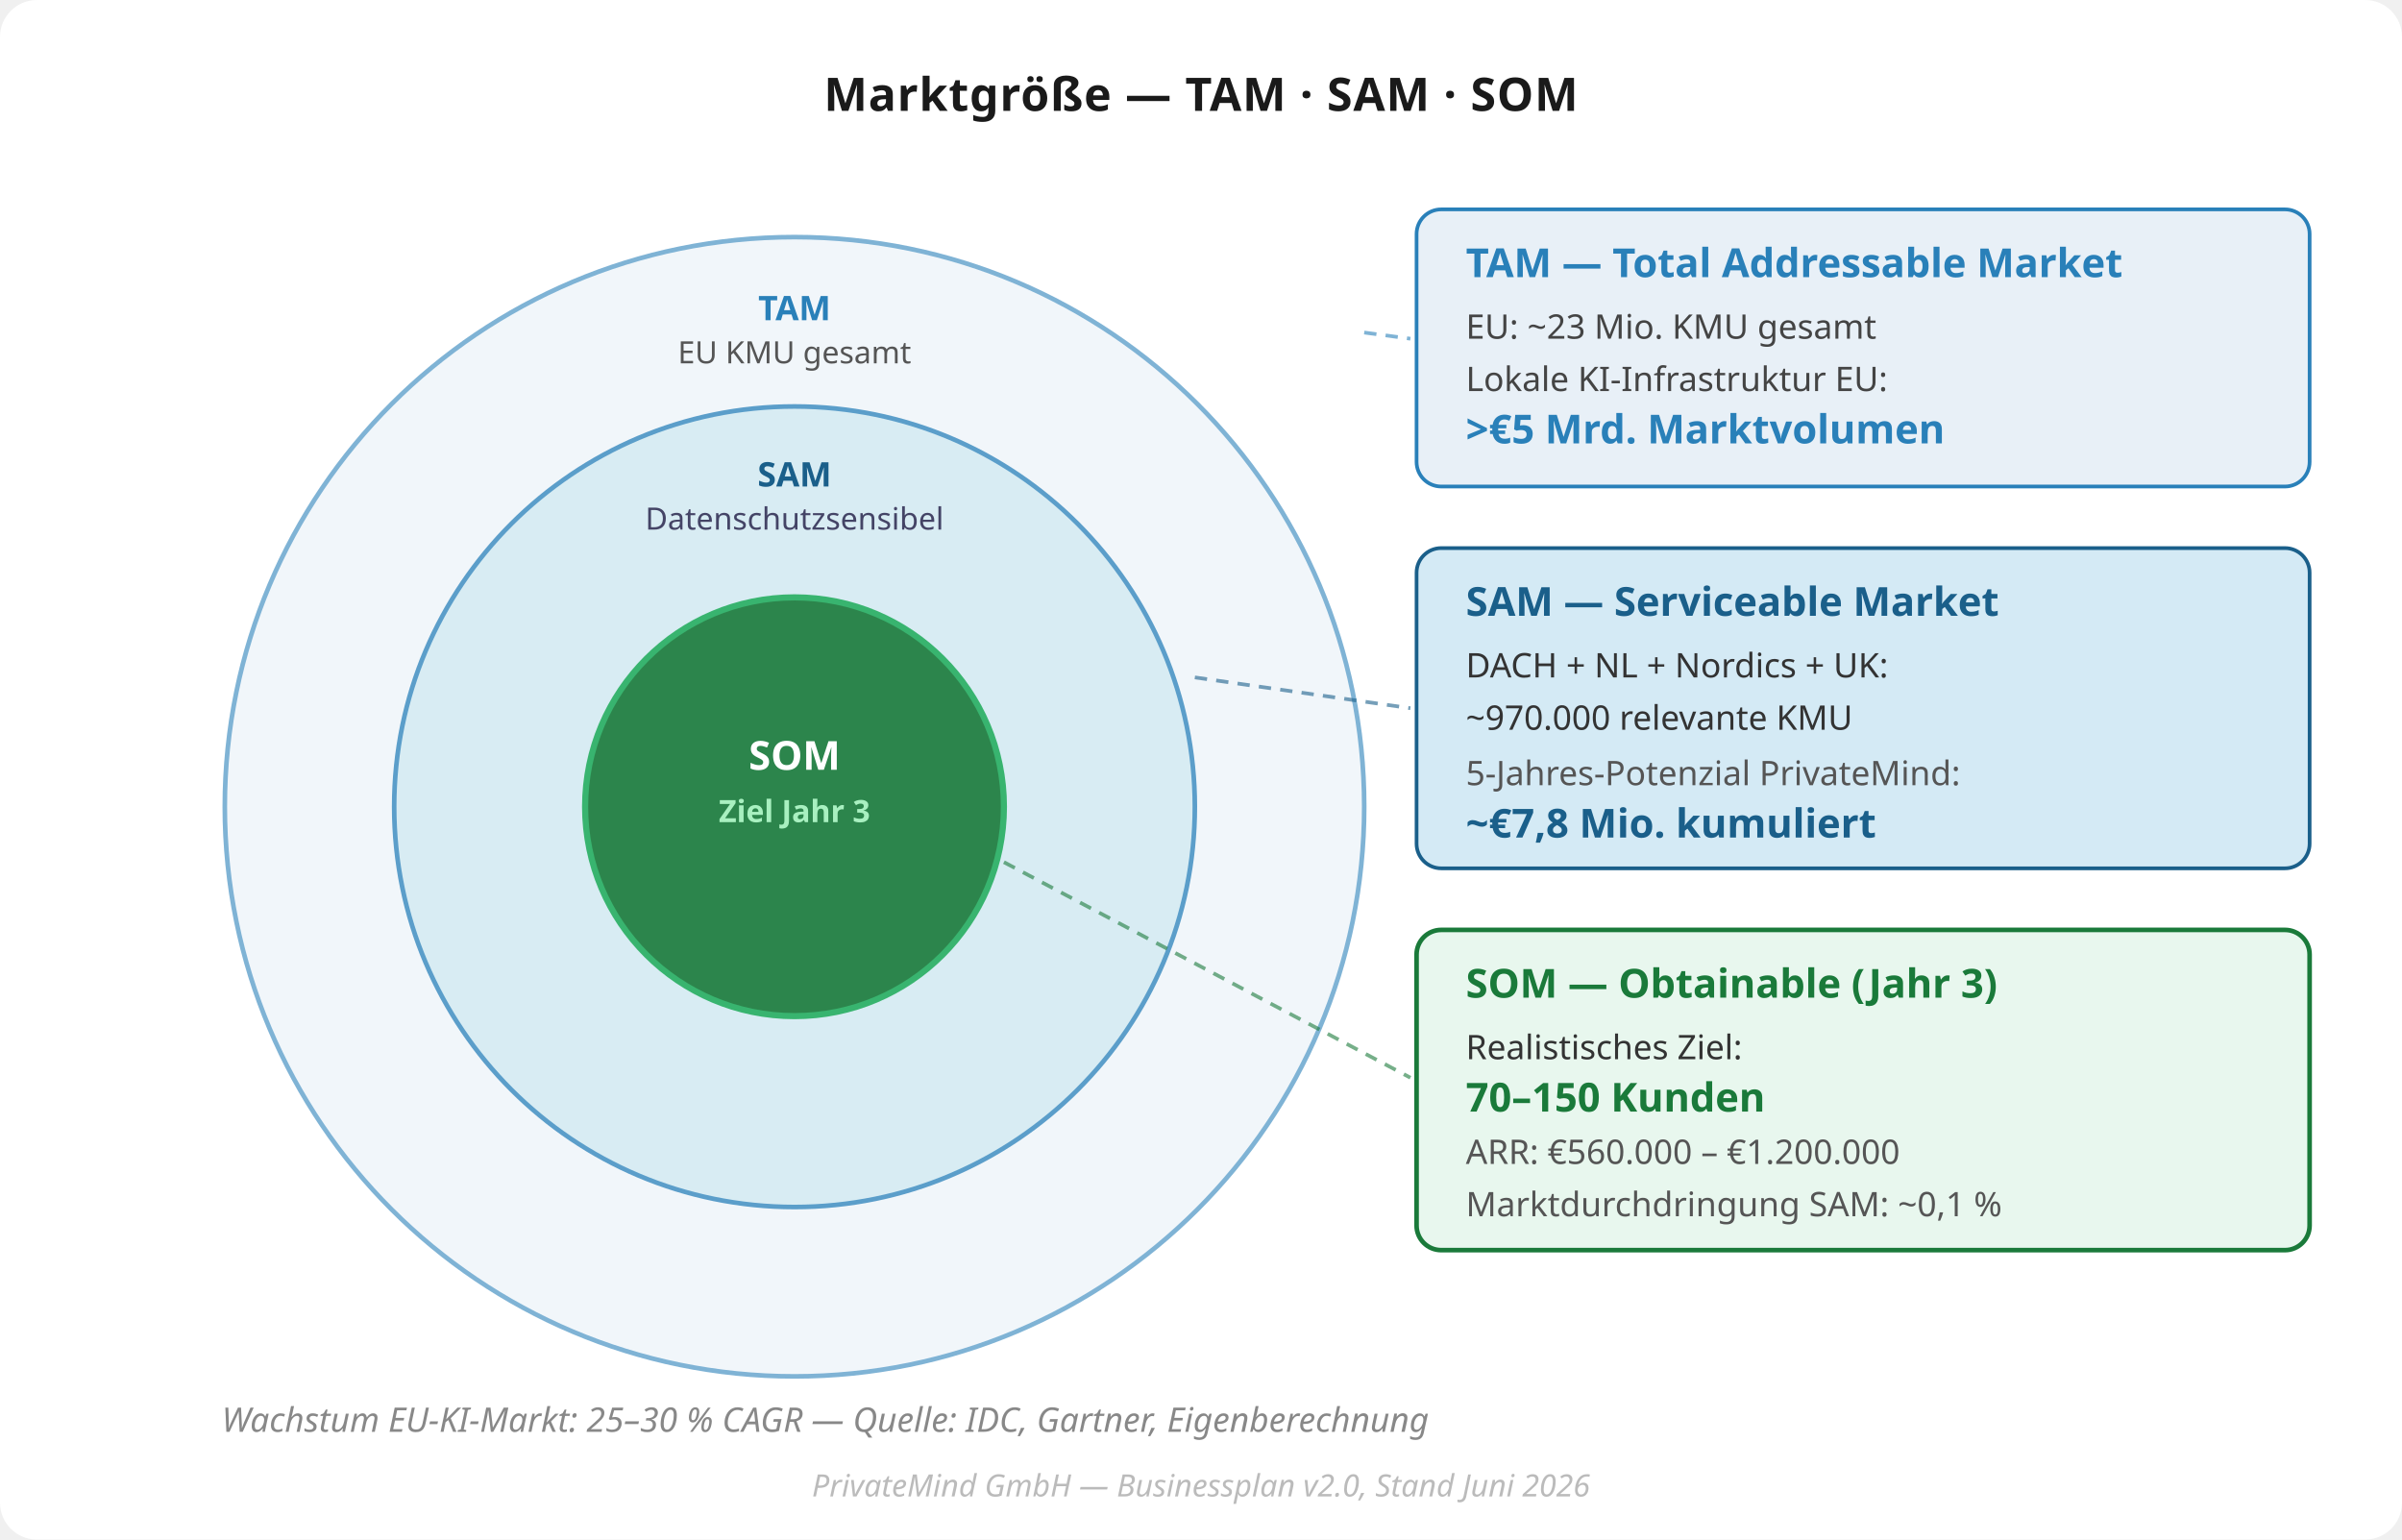
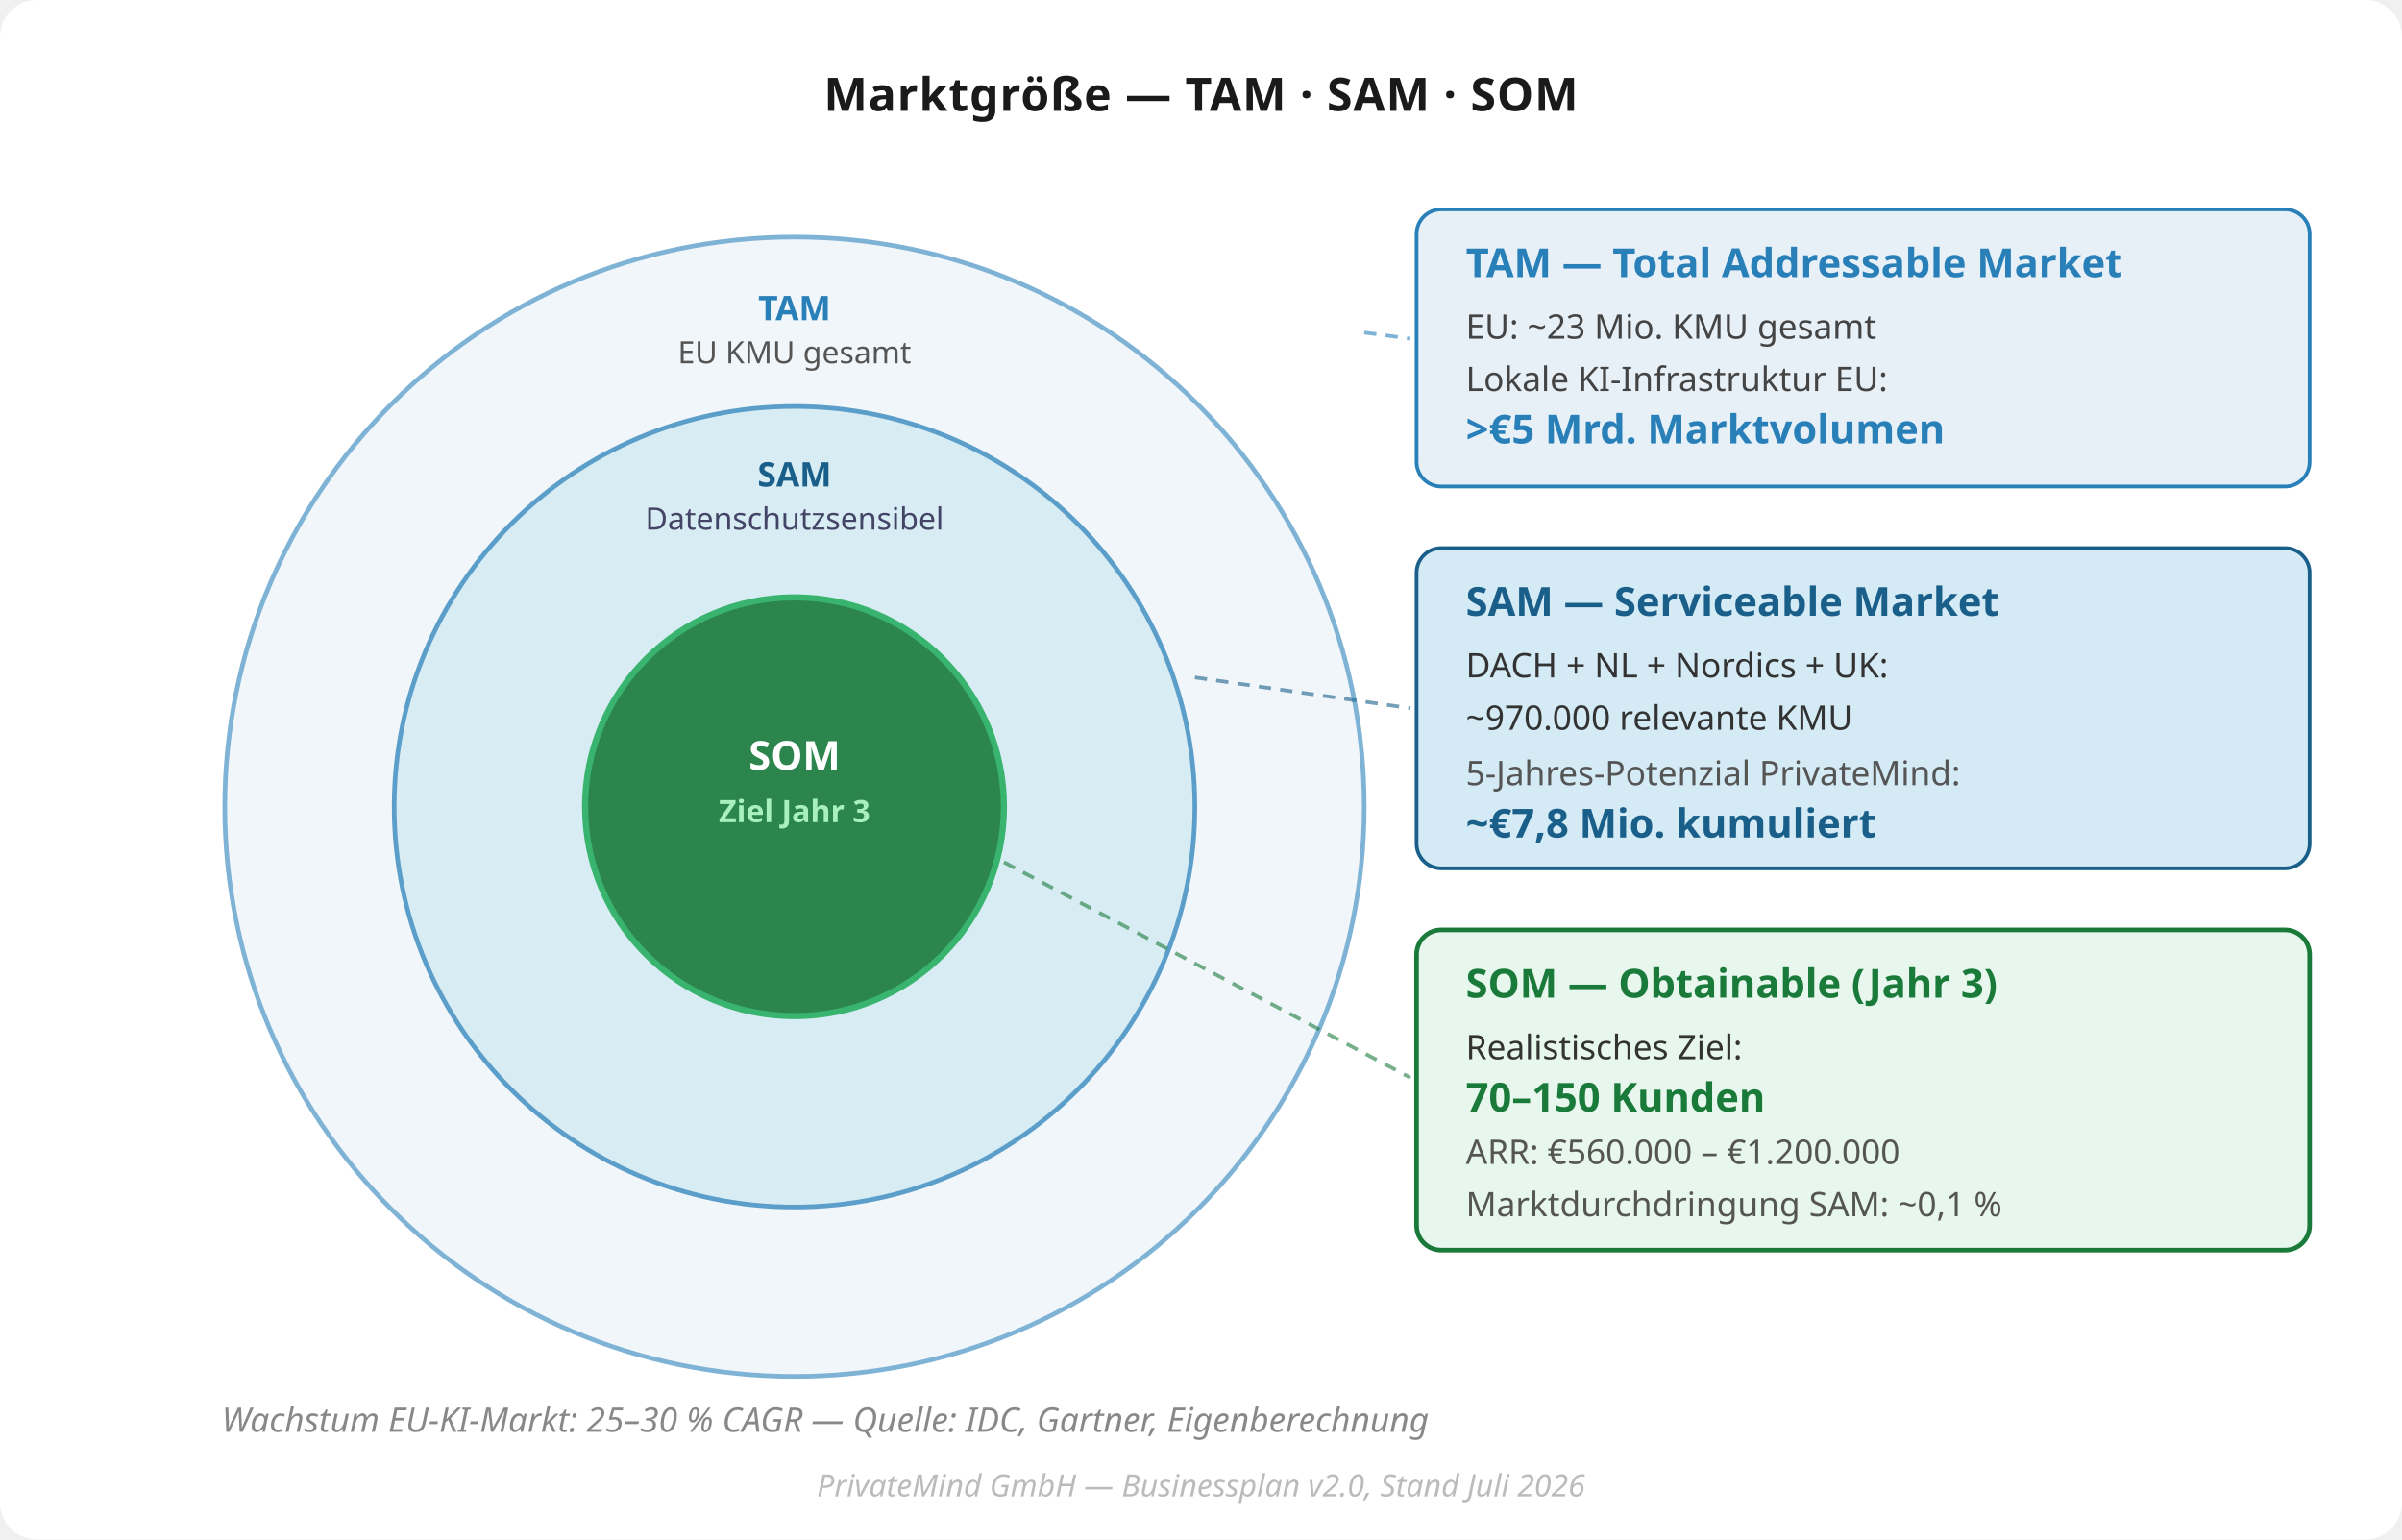
<svg xmlns="http://www.w3.org/2000/svg" width="780" height="500" font-family="'Segoe UI', system-ui, -apple-system, sans-serif">
  <rect width="780" height="500" fill="#ffffff" rx="12" />
  <text x="390" y="36" text-anchor="middle" font-size="15" font-weight="700" fill="#1a1a1a" letter-spacing="0.3">Marktgröße — TAM · SAM · SOM</text>
  <circle cx="258" cy="262" r="185" fill="#e8f0f7" stroke="#2980b9" stroke-width="1.5" opacity="0.6" />
  <circle cx="258" cy="262" r="130" fill="#d0e8f0" stroke="#2980b9" stroke-width="1.5" opacity="0.75" />
  <circle cx="258" cy="262" r="68" fill="#1a7a3a" stroke="#27ae60" stroke-width="2" opacity="0.9" />
  <text x="258" y="104" text-anchor="middle" font-size="11" font-weight="600" fill="#2980b9">TAM</text>
  <text x="258" y="118" text-anchor="middle" font-size="10" fill="#555">EU KMU gesamt</text>
  <text x="258" y="158" text-anchor="middle" font-size="11" font-weight="600" fill="#1a5f8a">SAM</text>
  <text x="258" y="172" text-anchor="middle" font-size="10" fill="#446">Datenschutzsensibel</text>
  <text x="258" y="250" text-anchor="middle" font-size="13" font-weight="700" fill="white">SOM</text>
  <text x="258" y="267" text-anchor="middle" font-size="10" font-weight="600" fill="#a8f0c0">Ziel Jahr 3</text>
  <rect x="460" y="68" width="290" height="90" rx="8" fill="#e8f0f7" stroke="#2980b9" stroke-width="1.2" />
  <text x="476" y="90" font-size="13" font-weight="700" fill="#2980b9">TAM — Total Addressable Market</text>
  <text x="476" y="110" font-size="11" fill="#444">EU: ~23 Mio. KMU gesamt</text>
  <text x="476" y="127" font-size="11" fill="#444">Lokale KI-Infrastruktur EU:</text>
  <text x="476" y="144" font-size="13" font-weight="700" fill="#2980b9">&gt;€5 Mrd. Marktvolumen</text>
  <line x1="443" y1="108" x2="458" y2="110" stroke="#2980b9" stroke-width="1.2" stroke-dasharray="4,3" opacity="0.6" />
  <rect x="460" y="178" width="290" height="104" rx="8" fill="#d4eaf5" stroke="#1a5f8a" stroke-width="1.2" />
  <text x="476" y="200" font-size="13" font-weight="700" fill="#1a5f8a">SAM — Serviceable Market</text>
  <text x="476" y="220" font-size="11" fill="#333">DACH + NL + Nordics + UK:</text>
  <text x="476" y="237" font-size="11" fill="#333">~970.000 relevante KMU</text>
  <text x="476" y="255" font-size="11" fill="#555">5-Jahres-Potenzial PrivateMind:</text>
  <text x="476" y="272" font-size="13" font-weight="700" fill="#1a5f8a">~€7,8 Mio. kumuliert</text>
  <line x1="388" y1="220" x2="458" y2="230" stroke="#1a5f8a" stroke-width="1.2" stroke-dasharray="4,3" opacity="0.6" />
  <rect x="460" y="302" width="290" height="104" rx="8" fill="#e8f7ee" stroke="#1a7a3a" stroke-width="1.5" />
  <text x="476" y="324" font-size="13" font-weight="700" fill="#1a7a3a">SOM — Obtainable (Jahr 3)</text>
  <text x="476" y="344" font-size="11" fill="#333">Realistisches Ziel:</text>
  <text x="476" y="361" font-size="13" font-weight="700" fill="#1a7a3a">70–150 Kunden</text>
  <text x="476" y="378" font-size="11" fill="#555">ARR: €560.000 – €1.200.000</text>
  <text x="476" y="395" font-size="11" fill="#555">Marktdurchdringung SAM: ~0,1 %</text>
  <line x1="326" y1="280" x2="458" y2="350" stroke="#1a7a3a" stroke-width="1.2" stroke-dasharray="4,3" opacity="0.6" />
  <text x="268" y="465" text-anchor="middle" font-size="11" fill="#888" font-style="italic">Wachstum EU-KI-Markt: 25–30 % CAGR — Quelle: IDC, Gartner, Eigenberechnung</text>
-   <text x="390" y="486" text-anchor="middle" font-size="10" fill="#bbb" font-style="italic">PrivateMind GmbH — Businessplan v2.0, Stand Juni 2026</text>
+   <text x="390" y="486" text-anchor="middle" font-size="10" fill="#bbb" font-style="italic">PrivateMind GmbH — Businessplan v2.0, Stand Juli 2026</text>
</svg>
